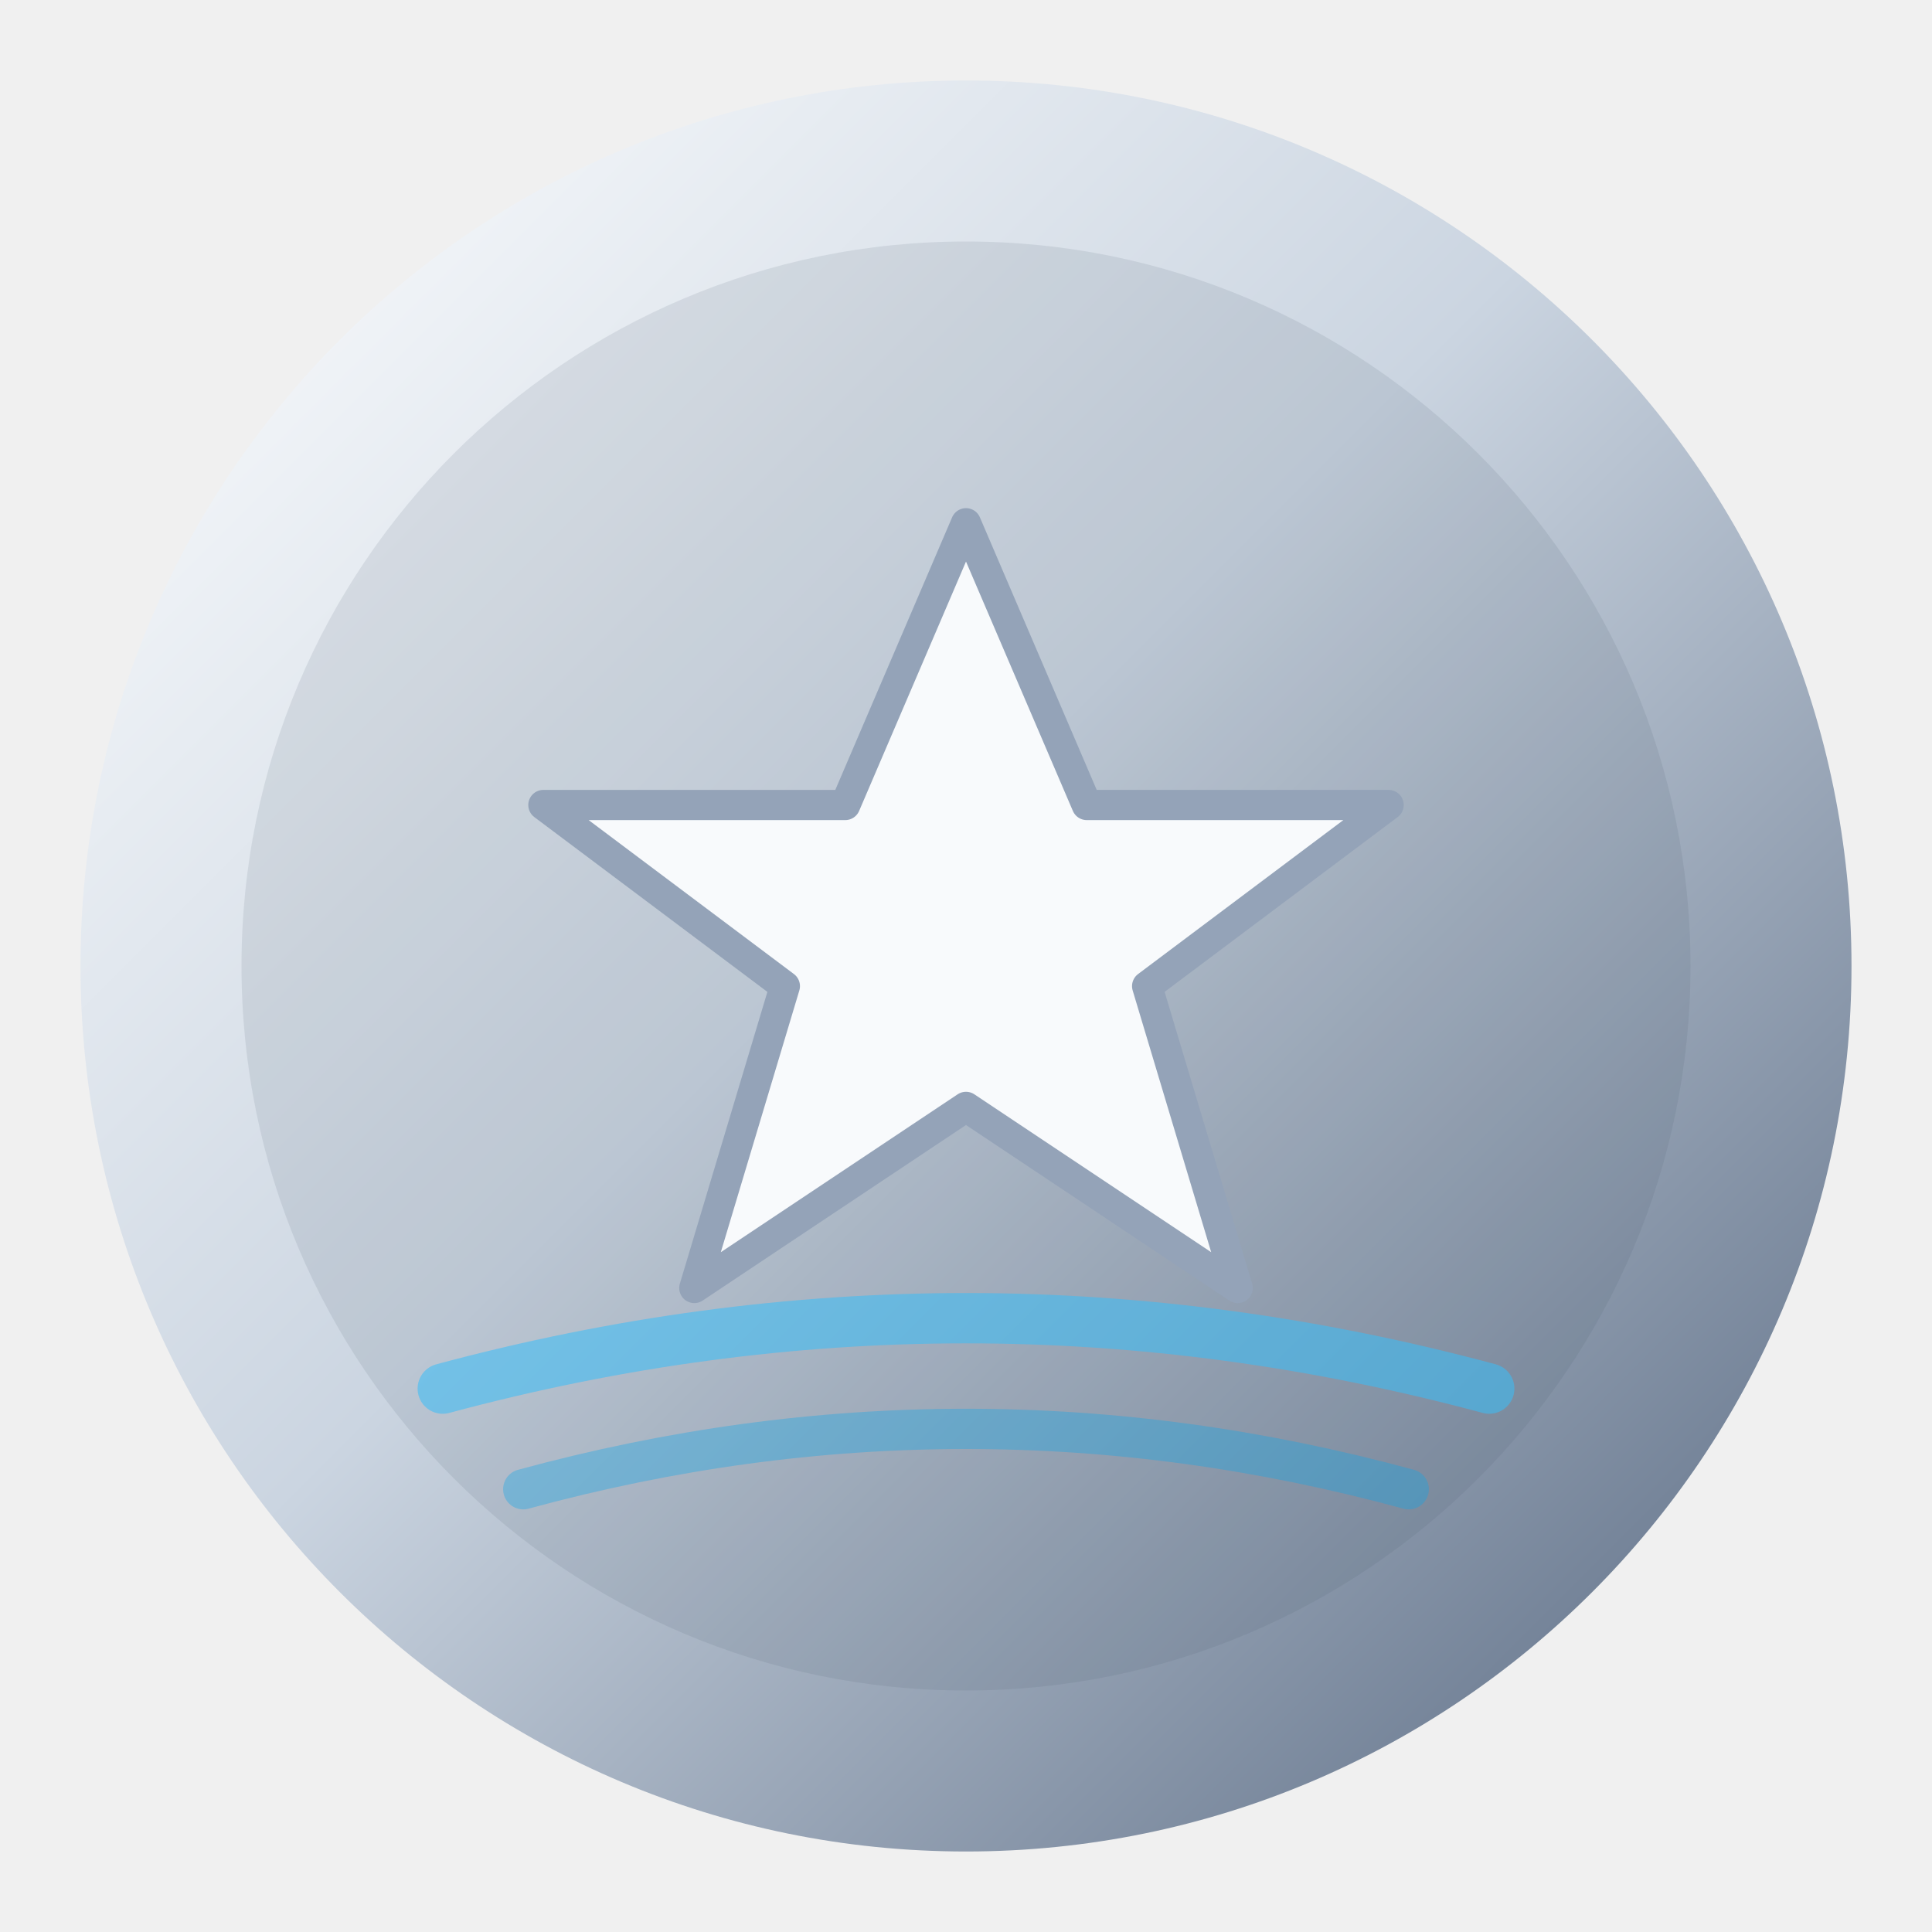
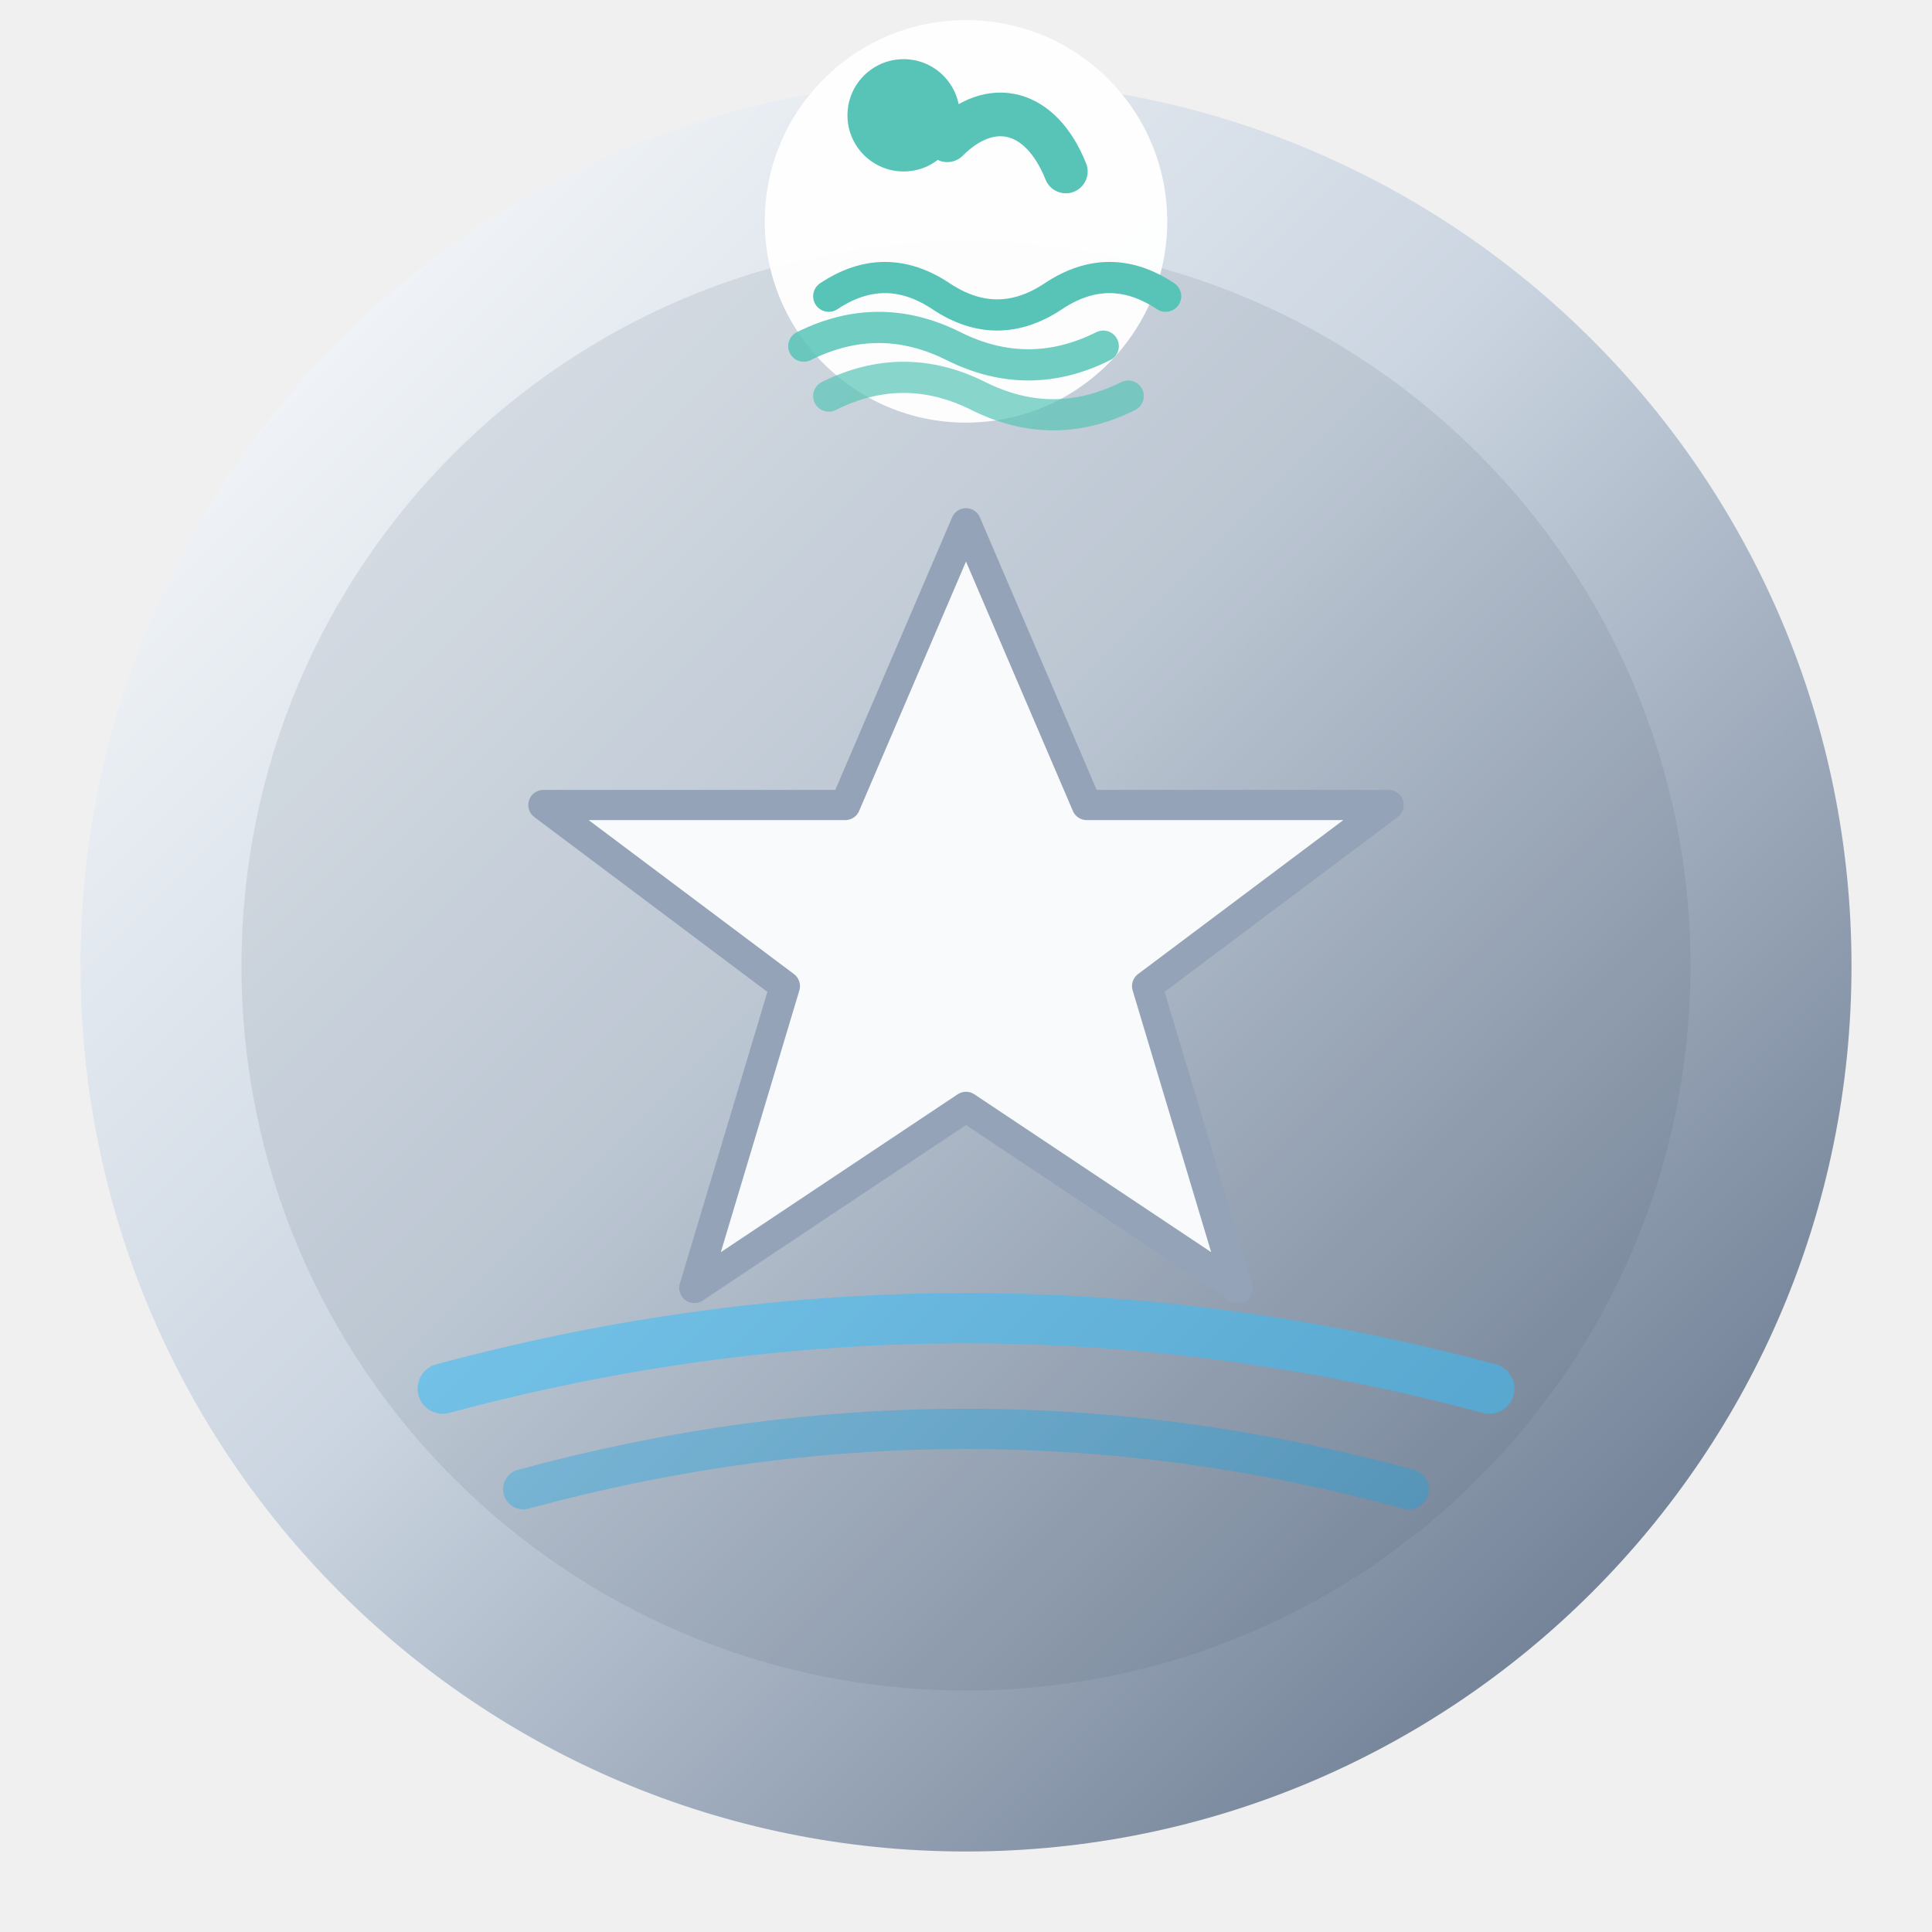
<svg xmlns="http://www.w3.org/2000/svg" viewBox="0 0 192 192" fill="none">
  <defs>
    <linearGradient id="p" x1="20" y1="20" x2="172" y2="172" gradientUnits="userSpaceOnUse">
      <stop stop-color="#F8FAFC" />
      <stop offset="0.45" stop-color="#CBD5E1" />
      <stop offset="1" stop-color="#64748B" />
    </linearGradient>
  </defs>
  <circle cx="96" cy="96" r="88" fill="url(#p)" />
  <circle cx="96" cy="96" r="72" fill="#475569" fill-opacity="0.12" />
  <path d="M96 52l12 28h30l-24 18 9 30-27-18-27 18 9-30-24-18h30l12-28z" fill="#F8FAFC" stroke="#94A3B8" stroke-width="3" stroke-linejoin="round" />
  <path d="M44 138 Q96 124 148 138" stroke="#38BDF8" stroke-width="5" stroke-linecap="round" opacity="0.55" />
  <path d="M52 148 Q96 136 140 148" stroke="#0EA5E9" stroke-width="4" stroke-linecap="round" opacity="0.35" />
+   <circle cx="96" cy="22" r="20" fill="#FFFFFF" opacity="0.96" />
+   <g transform="translate(96 22) scale(0.62)" fill="#57C4B7">
+     <g transform="translate(-32 -34)">
+       <circle cx="22" cy="17" r="9" />
+       <path d="M29 21C36 14 44 16 48 26" stroke="#57C4B7" stroke-width="7" stroke-linecap="round" fill="none" />
+       <path d="M10 46C16 42 22 42 28 46C34 50 40 50 46 46C52 42 58 42 64 46" stroke="#57C4B7" stroke-width="5" stroke-linecap="round" fill="none" />
+       <path d="M6 54C14 50 22 50 30 54C38 58 46 58 54 54" stroke="#57C4B7" stroke-width="5" stroke-linecap="round" fill="none" opacity="0.85" />
+       <path d="M10 62C18 58 26 58 34 62C42 66 50 66 58 62" stroke="#57C4B7" stroke-width="5" stroke-linecap="round" fill="none" opacity="0.7" />
+     </g>
+   </g>
</svg>
